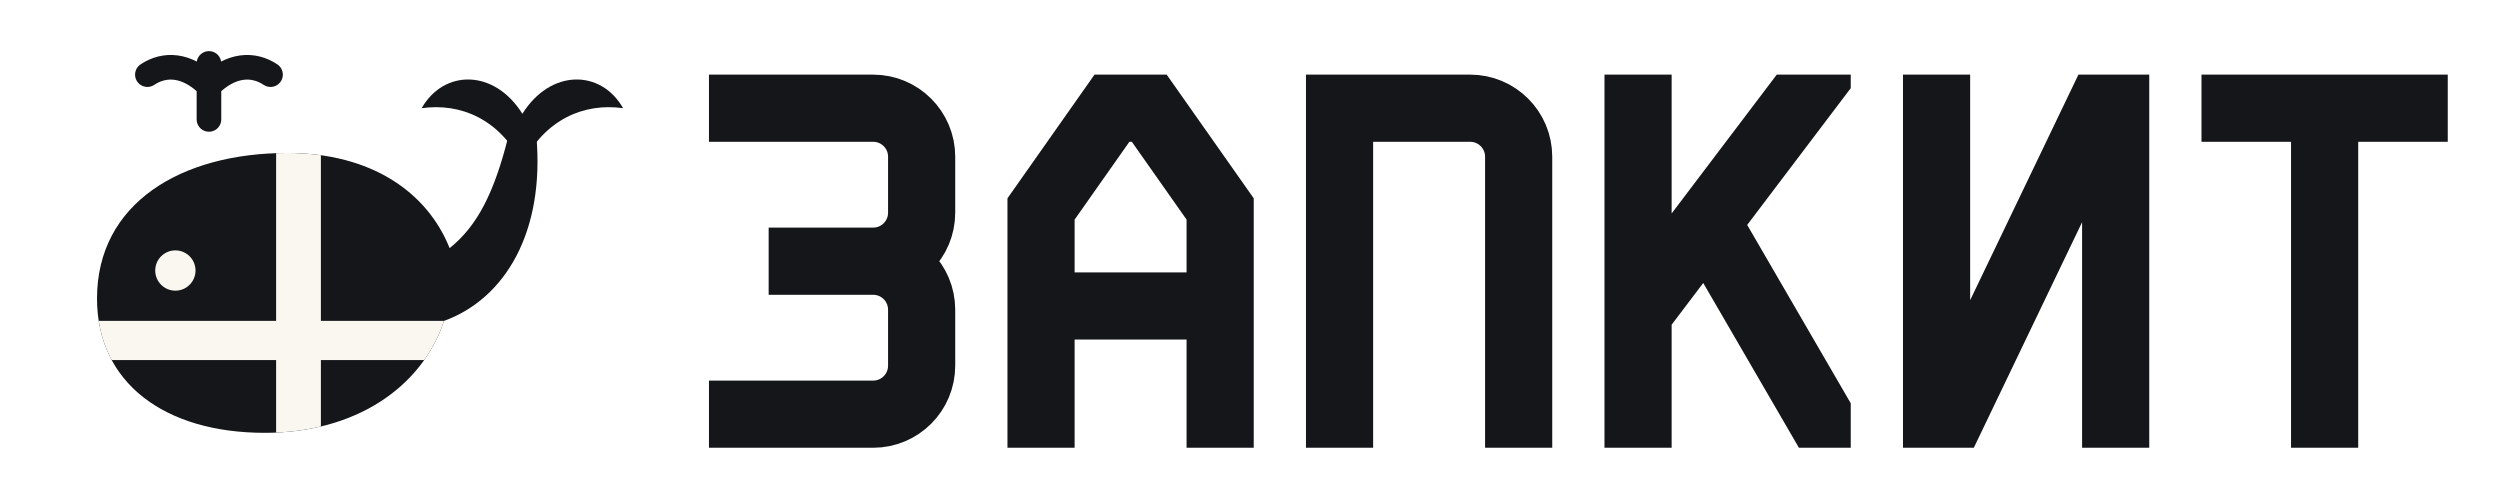
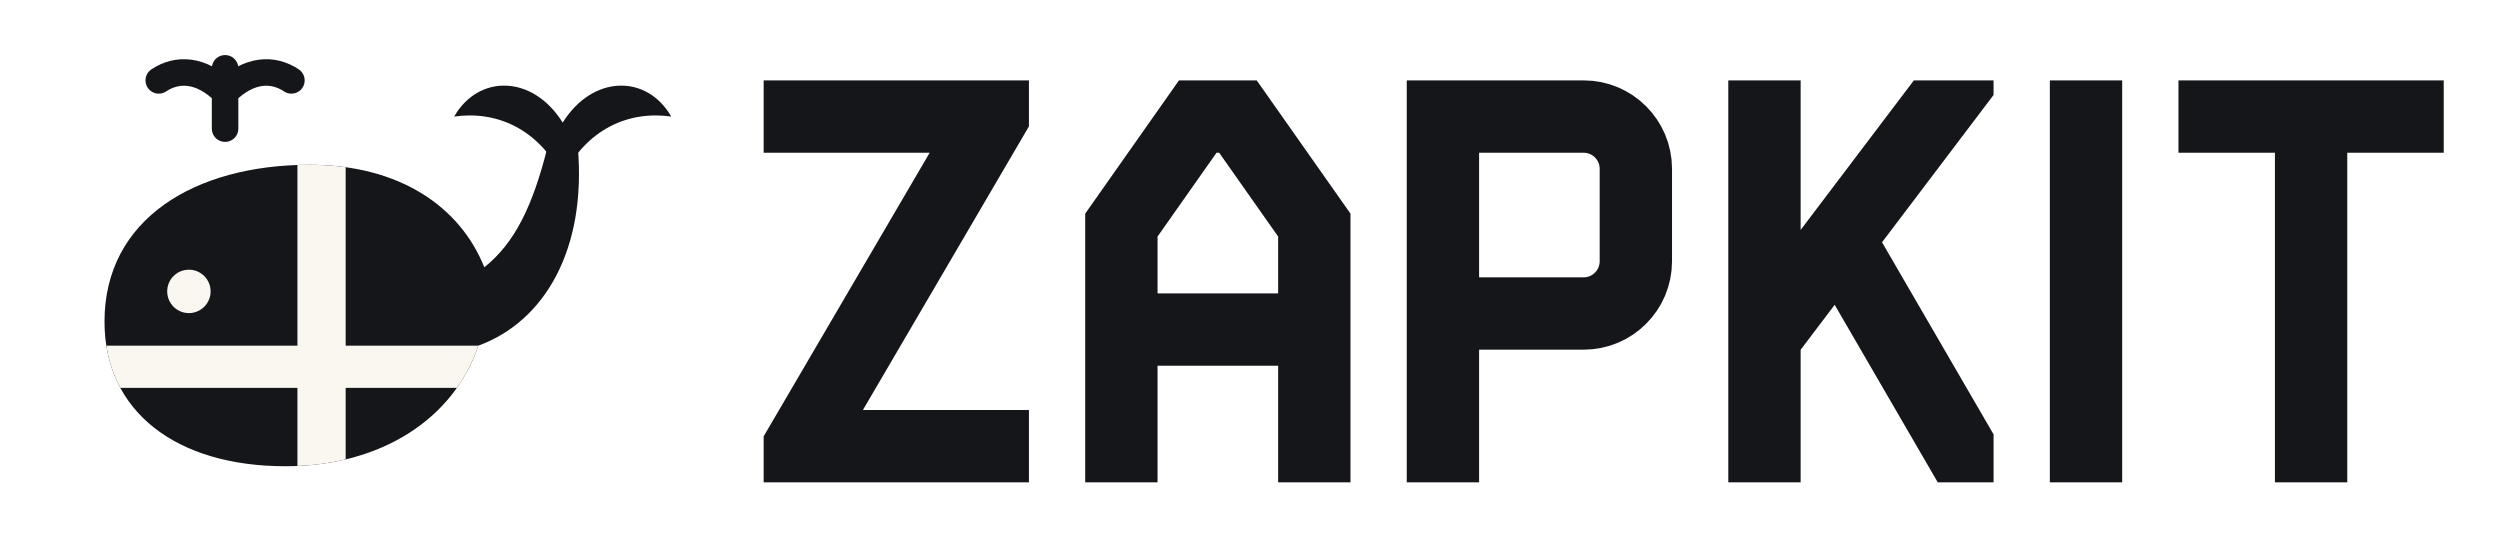
- <svg xmlns="http://www.w3.org/2000/svg" viewBox="-14 -20 670 134" width="1340" height="268" role="img" aria-label="ЗАПКИТ">
+ <svg xmlns="http://www.w3.org/2000/svg" viewBox="-14 -20 622 134" width="1244" height="268" role="img" aria-label="ZAPKIT">
  <g transform="translate(0 -30) scale(1.5)">
    <defs>
-       <clipPath id="wb-dark">
+       <clipPath id="wb-zapkit-logo-dark">
        <path d="M8,60 C8,43 23,34 42,34 C57,34 67,41 71,51 C76,47 79,41 81.5,31 L86.5,31 C88,48 81,60 70,64 C66,76 54,84 38,84 C20,84 8,75 8,60 Z" />
      </clipPath>
    </defs>
    <path fill="#14161A" d="M8,60 C8,43 23,34 42,34 C57,34 67,41 71,51 C76,47 79,41 81.5,31 L86.5,31 C88,48 81,60 70,64 C66,76 54,84 38,84 C20,84 8,75 8,60 Z" />
    <path fill="#14161A" d="M84,36 C80,28 73,25 66,26 C70,19 79,19 84,27 C89,19 98,19 102,26 C95,25 88,28 84,36 Z" />
-     <g clip-path="url(#wb-dark)" fill="#FAF7F0">
+     <g clip-path="url(#wb-zapkit-logo-dark)" fill="#FAF7F0">
      <rect x="40" y="30" width="8" height="60" />
      <rect x="0" y="64" width="90" height="7" />
    </g>
    <circle cx="22" cy="55" r="3.6" fill="#FAF7F0" />
    <path d="M28,28 V18 M28,22 C24,18 20,18 17,20 M28,22 C32,18 36,18 39,20" fill="none" stroke="#14161A" stroke-width="4.4" stroke-linecap="round" />
  </g>
  <g transform="translate(176 0)">
    <defs>
-       <clipPath id="lc-dark">
+       <clipPath id="c66-zapkit-logo-dark">
        <rect width="66" height="100" />
      </clipPath>
+       <clipPath id="c18-zapkit-logo-dark">
+         <rect width="18" height="100" />
+       </clipPath>
    </defs>
-     <g fill="none" stroke="#14161A" stroke-width="18" stroke-linejoin="miter" stroke-miterlimit="10">
-       <g transform="translate(0 0)">
-         <path clip-path="url(#lc-dark)" d="M0,9 H44 A13,13 0 0 1 57,22 V37 A13,13 0 0 1 44,50 H16 M16,50 H44 A13,13 0 0 1 57,63 V78 A13,13 0 0 1 44,91 H0" />
-       </g>
-       <g transform="translate(80 0)">
-         <path clip-path="url(#lc-dark)" d="M9,100 V36 L28,9 H38 L57,36 V100 M9,62 H57" />
-       </g>
-       <g transform="translate(160 0)">
-         <path clip-path="url(#lc-dark)" d="M9,100 V9 H44 A13,13 0 0 1 57,22 V100" />
-       </g>
-       <g transform="translate(240 0)">
-         <path clip-path="url(#lc-dark)" d="M9,0 V100 M9,64 L62,-6 M30,44 L66,106" />
-       </g>
-       <g transform="translate(320 0)">
-         <path clip-path="url(#lc-dark)" d="M9,0 V100 M57,0 V100 M9,100 L57,0" />
-       </g>
-       <g transform="translate(400 0)">
-         <path clip-path="url(#lc-dark)" d="M0,9 H66 M33,9 V100" />
-       </g>
+     <g transform="translate(0 0)">
+       <path clip-path="url(#c66-zapkit-logo-dark)" d="M0,9 H57 L9,91 H66" fill="none" stroke="#14161A" stroke-width="18" stroke-linejoin="miter" stroke-miterlimit="10" />
+     </g>
+     <g transform="translate(80 0)">
+       <path clip-path="url(#c66-zapkit-logo-dark)" d="M9,100 V36 L28,9 H38 L57,36 V100 M9,62 H57" fill="none" stroke="#14161A" stroke-width="18" stroke-linejoin="miter" stroke-miterlimit="10" />
+     </g>
+     <g transform="translate(160 0)">
+       <path clip-path="url(#c66-zapkit-logo-dark)" d="M9,100 V9 H44 A13,13 0 0 1 57,22 V45 A13,13 0 0 1 44,58 H9" fill="none" stroke="#14161A" stroke-width="18" stroke-linejoin="miter" stroke-miterlimit="10" />
+     </g>
+     <g transform="translate(240 0)">
+       <path clip-path="url(#c66-zapkit-logo-dark)" d="M9,0 V100 M9,64 L62,-6 M30,44 L66,106" fill="none" stroke="#14161A" stroke-width="18" stroke-linejoin="miter" stroke-miterlimit="10" />
+     </g>
+     <g transform="translate(320 0)">
+       <path clip-path="url(#c18-zapkit-logo-dark)" d="M9,0 V100" fill="none" stroke="#14161A" stroke-width="18" stroke-linejoin="miter" stroke-miterlimit="10" />
+     </g>
+     <g transform="translate(352 0)">
+       <path clip-path="url(#c66-zapkit-logo-dark)" d="M0,9 H66 M33,9 V100" fill="none" stroke="#14161A" stroke-width="18" stroke-linejoin="miter" stroke-miterlimit="10" />
    </g>
  </g>
</svg>
